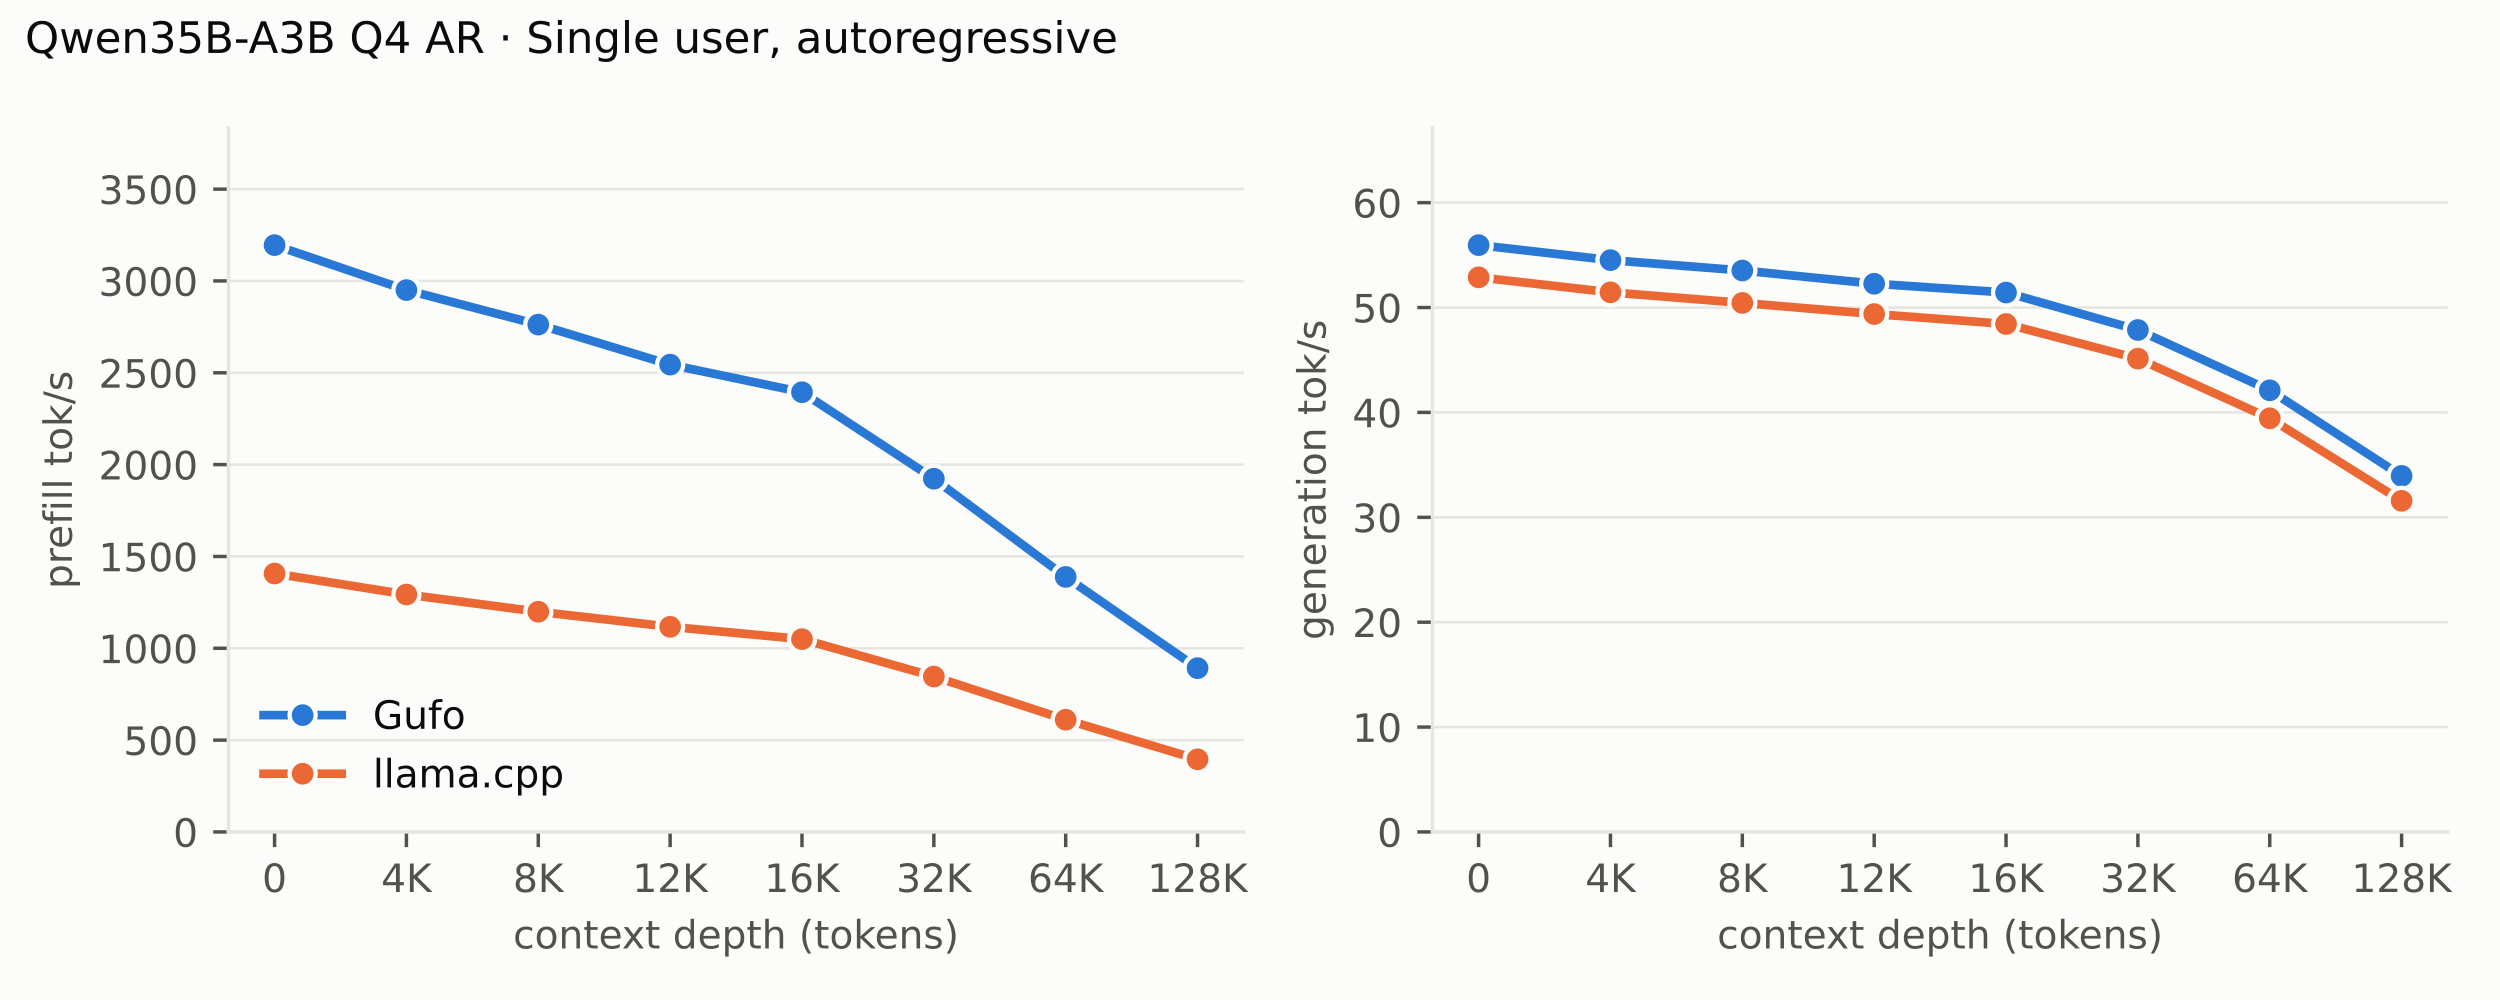
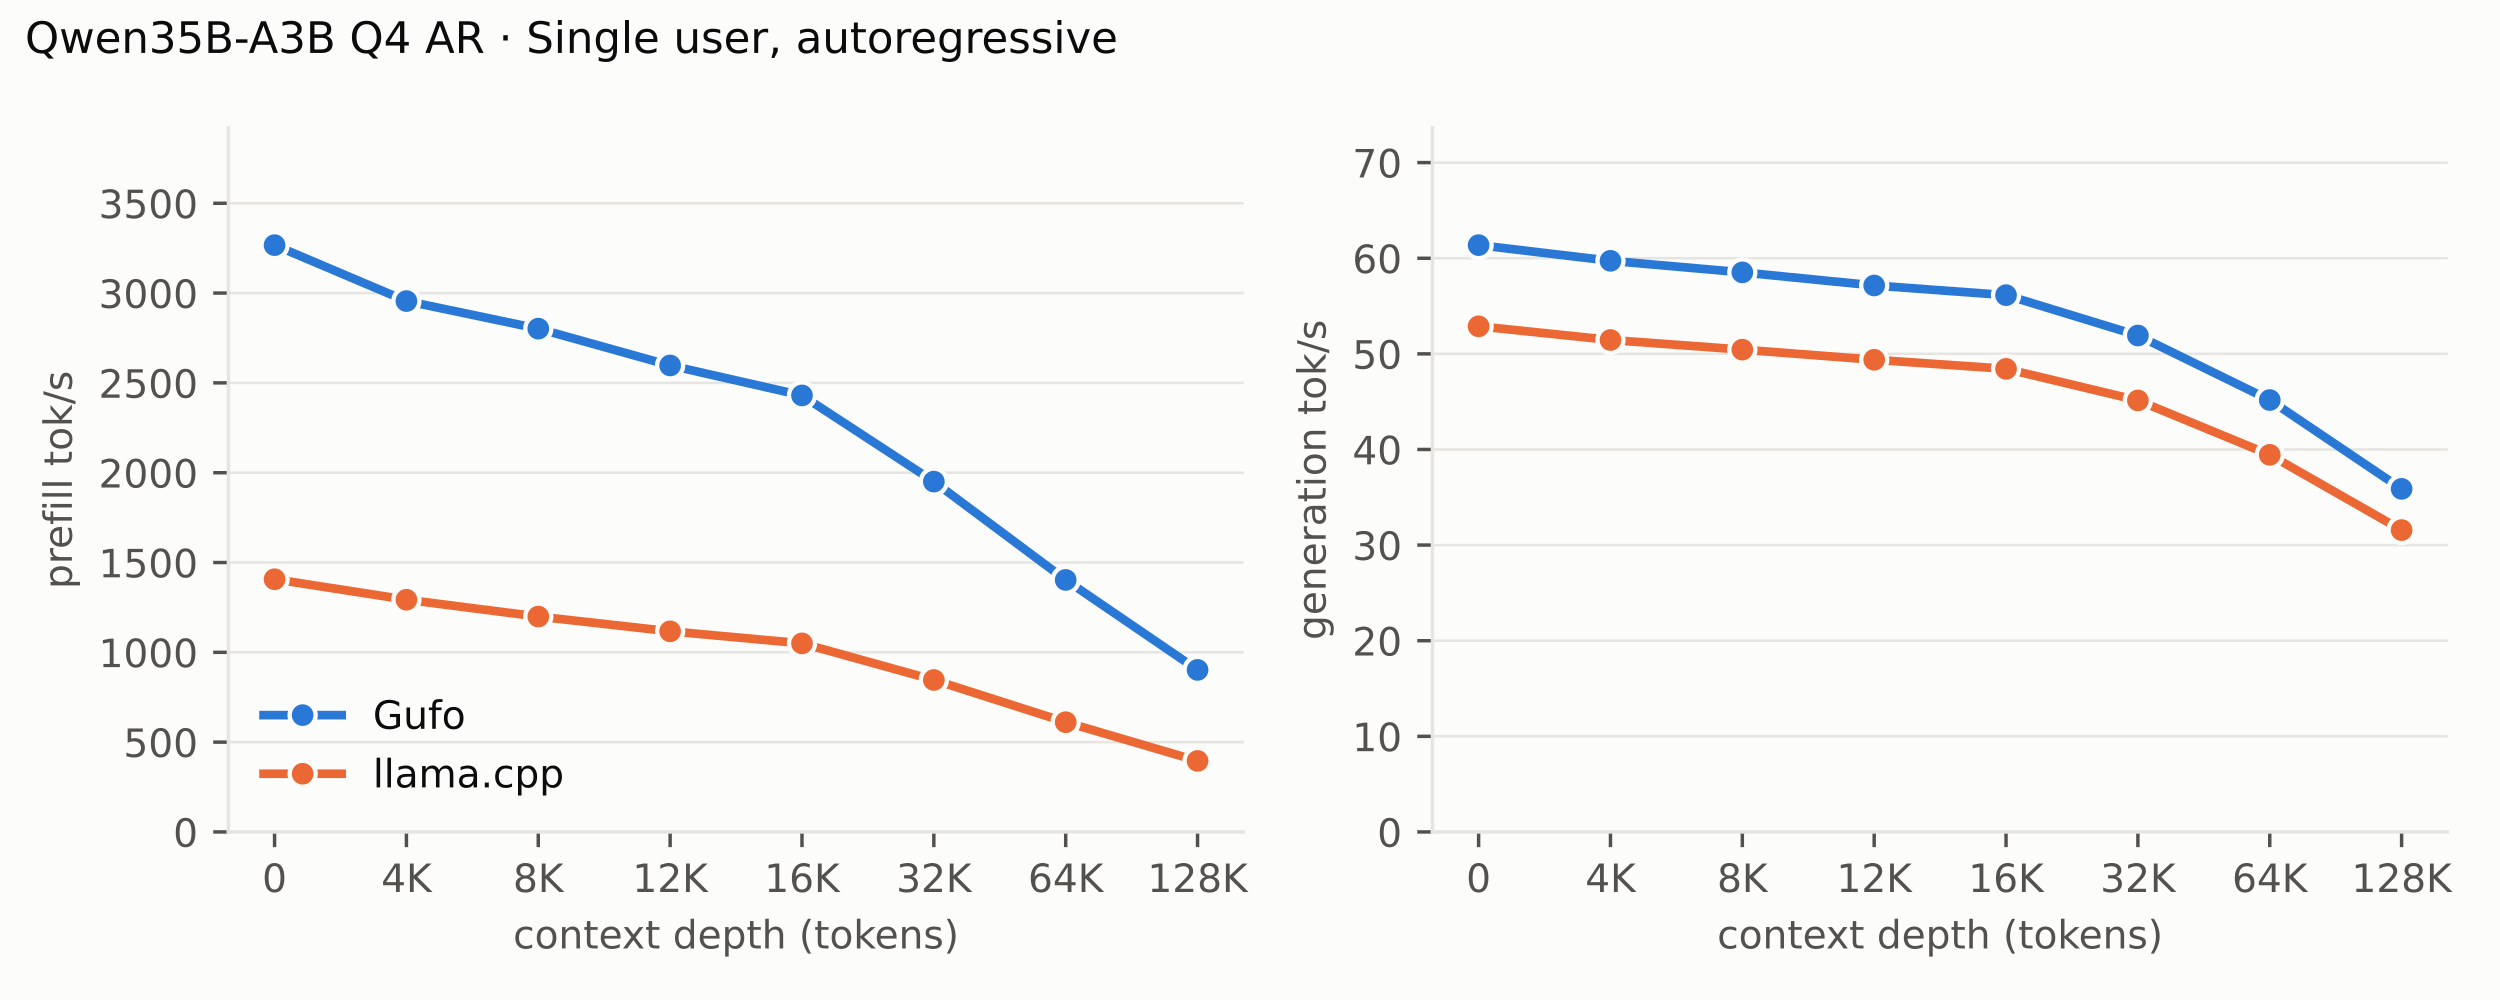
<svg xmlns="http://www.w3.org/2000/svg" xmlns:xlink="http://www.w3.org/1999/xlink" width="576pt" height="230.4pt" viewBox="0 0 576 230.4" version="1.1">
  <defs>
    <style type="text/css">*{stroke-linejoin: round; stroke-linecap: butt}</style>
  </defs>
  <g id="figure_1">
    <g id="patch_1">
      <path d="M 0 230.4 L 576 230.4 L 576 0 L 0 0 z " style="fill: #fcfcfb" />
    </g>
    <g id="axes_1">
      <g id="patch_2">
        <path d="M 52.626 191.679 L 286.549 191.679 L 286.549 29.441 L 52.626 29.441 z " style="fill: #fcfcfb" />
      </g>
      <g id="matplotlib.axis_1">
        <g id="xtick_1">
          <g id="line2d_1">
            <defs>
              <path id="m1ebf051f68" d="M 0 0 L 0 3.5 " style="stroke: #52514e; stroke-width: 0.8" />
            </defs>
            <g>
              <use xlink:href="#m1ebf051f68" x="63.259" y="191.679" style="fill: #52514e; stroke: #52514e; stroke-width: 0.8" />
            </g>
          </g>
          <g id="text_1">
            <text style="font-size: 9px; font-family: 'DejaVu Sans', 'Bitstream Vera Sans', 'Computer Modern Sans Serif', 'Lucida Grande', 'Verdana', 'Geneva', 'Lucid', 'Arial', 'Helvetica', 'Avant Garde', sans-serif; text-anchor: middle; fill: #52514e" x="63.259" y="205.517" transform="rotate(-0 63.25858 205.5172)">0</text>
          </g>
        </g>
        <g id="xtick_2">
          <g id="line2d_2">
            <g>
              <use xlink:href="#m1ebf051f68" x="93.638" y="191.679" style="fill: #52514e; stroke: #52514e; stroke-width: 0.8" />
            </g>
          </g>
          <g id="text_2">
            <text style="font-size: 9px; font-family: 'DejaVu Sans', 'Bitstream Vera Sans', 'Computer Modern Sans Serif', 'Lucida Grande', 'Verdana', 'Geneva', 'Lucid', 'Arial', 'Helvetica', 'Avant Garde', sans-serif; text-anchor: middle; fill: #52514e" x="93.638" y="205.517" transform="rotate(-0 93.63823 205.5172)">4K</text>
          </g>
        </g>
        <g id="xtick_3">
          <g id="line2d_3">
            <g>
              <use xlink:href="#m1ebf051f68" x="124.018" y="191.679" style="fill: #52514e; stroke: #52514e; stroke-width: 0.8" />
            </g>
          </g>
          <g id="text_3">
            <text style="font-size: 9px; font-family: 'DejaVu Sans', 'Bitstream Vera Sans', 'Computer Modern Sans Serif', 'Lucida Grande', 'Verdana', 'Geneva', 'Lucid', 'Arial', 'Helvetica', 'Avant Garde', sans-serif; text-anchor: middle; fill: #52514e" x="124.018" y="205.517" transform="rotate(-0 124.0179 205.5172)">8K</text>
          </g>
        </g>
        <g id="xtick_4">
          <g id="line2d_4">
            <g>
              <use xlink:href="#m1ebf051f68" x="154.398" y="191.679" style="fill: #52514e; stroke: #52514e; stroke-width: 0.8" />
            </g>
          </g>
          <g id="text_4">
            <text style="font-size: 9px; font-family: 'DejaVu Sans', 'Bitstream Vera Sans', 'Computer Modern Sans Serif', 'Lucida Grande', 'Verdana', 'Geneva', 'Lucid', 'Arial', 'Helvetica', 'Avant Garde', sans-serif; text-anchor: middle; fill: #52514e" x="154.398" y="205.517" transform="rotate(-0 154.3975 205.5172)">12K</text>
          </g>
        </g>
        <g id="xtick_5">
          <g id="line2d_5">
            <g>
              <use xlink:href="#m1ebf051f68" x="184.777" y="191.679" style="fill: #52514e; stroke: #52514e; stroke-width: 0.8" />
            </g>
          </g>
          <g id="text_5">
            <text style="font-size: 9px; font-family: 'DejaVu Sans', 'Bitstream Vera Sans', 'Computer Modern Sans Serif', 'Lucida Grande', 'Verdana', 'Geneva', 'Lucid', 'Arial', 'Helvetica', 'Avant Garde', sans-serif; text-anchor: middle; fill: #52514e" x="184.777" y="205.517" transform="rotate(-0 184.7772 205.5172)">16K</text>
          </g>
        </g>
        <g id="xtick_6">
          <g id="line2d_6">
            <g>
              <use xlink:href="#m1ebf051f68" x="215.157" y="191.679" style="fill: #52514e; stroke: #52514e; stroke-width: 0.8" />
            </g>
          </g>
          <g id="text_6">
            <text style="font-size: 9px; font-family: 'DejaVu Sans', 'Bitstream Vera Sans', 'Computer Modern Sans Serif', 'Lucida Grande', 'Verdana', 'Geneva', 'Lucid', 'Arial', 'Helvetica', 'Avant Garde', sans-serif; text-anchor: middle; fill: #52514e" x="215.157" y="205.517" transform="rotate(-0 215.1568 205.5172)">32K</text>
          </g>
        </g>
        <g id="xtick_7">
          <g id="line2d_7">
            <g>
              <use xlink:href="#m1ebf051f68" x="245.536" y="191.679" style="fill: #52514e; stroke: #52514e; stroke-width: 0.8" />
            </g>
          </g>
          <g id="text_7">
            <text style="font-size: 9px; font-family: 'DejaVu Sans', 'Bitstream Vera Sans', 'Computer Modern Sans Serif', 'Lucida Grande', 'Verdana', 'Geneva', 'Lucid', 'Arial', 'Helvetica', 'Avant Garde', sans-serif; text-anchor: middle; fill: #52514e" x="245.536" y="205.517" transform="rotate(-0 245.5365 205.5172)">64K</text>
          </g>
        </g>
        <g id="xtick_8">
          <g id="line2d_8">
            <g>
              <use xlink:href="#m1ebf051f68" x="275.916" y="191.679" style="fill: #52514e; stroke: #52514e; stroke-width: 0.8" />
            </g>
          </g>
          <g id="text_8">
            <text style="font-size: 9px; font-family: 'DejaVu Sans', 'Bitstream Vera Sans', 'Computer Modern Sans Serif', 'Lucida Grande', 'Verdana', 'Geneva', 'Lucid', 'Arial', 'Helvetica', 'Avant Garde', sans-serif; text-anchor: middle; fill: #52514e" x="275.916" y="205.517" transform="rotate(-0 275.9161 205.5172)">128K</text>
          </g>
        </g>
        <g id="text_9">
          <text style="font-size: 9px; font-family: 'DejaVu Sans', 'Bitstream Vera Sans', 'Computer Modern Sans Serif', 'Lucida Grande', 'Verdana', 'Geneva', 'Lucid', 'Arial', 'Helvetica', 'Avant Garde', sans-serif; text-anchor: middle; fill: #52514e" x="169.587" y="218.518" transform="rotate(-0 169.5874 218.5179)">context depth (tokens)</text>
        </g>
      </g>
      <g id="matplotlib.axis_2">
        <g id="ytick_1">
          <g id="line2d_9">
            <path d="M 52.626 191.679 L 286.549 191.679 " clip-path="url(#p1245cb9a4b)" style="fill: none; stroke: #e6e5e1; stroke-width: 0.6; stroke-linecap: square" />
          </g>
          <g id="line2d_10">
            <defs>
              <path id="m680e5b1e24" d="M 0 0 L -3.5 0 " style="stroke: #52514e; stroke-width: 0.8" />
            </defs>
            <g>
              <use xlink:href="#m680e5b1e24" x="52.626" y="191.679" style="fill: #52514e; stroke: #52514e; stroke-width: 0.8" />
            </g>
          </g>
          <g id="text_10">
            <text style="font-size: 9px; font-family: 'DejaVu Sans', 'Bitstream Vera Sans', 'Computer Modern Sans Serif', 'Lucida Grande', 'Verdana', 'Geneva', 'Lucid', 'Arial', 'Helvetica', 'Avant Garde', sans-serif; text-anchor: end; fill: #52514e" x="45.626" y="195.098" transform="rotate(-0 45.6257 195.0982)">0</text>
          </g>
        </g>
        <g id="ytick_2">
          <g id="line2d_11">
-             <path d="M 52.626 170.522 L 286.549 170.522 " clip-path="url(#p1245cb9a4b)" style="fill: none; stroke: #e6e5e1; stroke-width: 0.6; stroke-linecap: square" />
+             <path d="M 52.626 170.987 L 286.549 170.987 " clip-path="url(#p1245cb9a4b)" style="fill: none; stroke: #e6e5e1; stroke-width: 0.6; stroke-linecap: square" />
          </g>
          <g id="line2d_12">
            <g>
-               <use xlink:href="#m680e5b1e24" x="52.626" y="170.522" style="fill: #52514e; stroke: #52514e; stroke-width: 0.8" />
+               <use xlink:href="#m680e5b1e24" x="52.626" y="170.987" style="fill: #52514e; stroke: #52514e; stroke-width: 0.8" />
            </g>
          </g>
          <g id="text_11">
-             <text style="font-size: 9px; font-family: 'DejaVu Sans', 'Bitstream Vera Sans', 'Computer Modern Sans Serif', 'Lucida Grande', 'Verdana', 'Geneva', 'Lucid', 'Arial', 'Helvetica', 'Avant Garde', sans-serif; text-anchor: end; fill: #52514e" x="45.626" y="173.941" transform="rotate(-0 45.6257 173.9405)">500</text>
+             <text style="font-size: 9px; font-family: 'DejaVu Sans', 'Bitstream Vera Sans', 'Computer Modern Sans Serif', 'Lucida Grande', 'Verdana', 'Geneva', 'Lucid', 'Arial', 'Helvetica', 'Avant Garde', sans-serif; text-anchor: end; fill: #52514e" x="45.626" y="174.406" transform="rotate(-0 45.6257 174.4063)">500</text>
          </g>
        </g>
        <g id="ytick_3">
          <g id="line2d_13">
-             <path d="M 52.626 149.364 L 286.549 149.364 " clip-path="url(#p1245cb9a4b)" style="fill: none; stroke: #e6e5e1; stroke-width: 0.6; stroke-linecap: square" />
+             <path d="M 52.626 150.296 L 286.549 150.296 " clip-path="url(#p1245cb9a4b)" style="fill: none; stroke: #e6e5e1; stroke-width: 0.6; stroke-linecap: square" />
          </g>
          <g id="line2d_14">
            <g>
-               <use xlink:href="#m680e5b1e24" x="52.626" y="149.364" style="fill: #52514e; stroke: #52514e; stroke-width: 0.8" />
+               <use xlink:href="#m680e5b1e24" x="52.626" y="150.296" style="fill: #52514e; stroke: #52514e; stroke-width: 0.8" />
            </g>
          </g>
          <g id="text_12">
-             <text style="font-size: 9px; font-family: 'DejaVu Sans', 'Bitstream Vera Sans', 'Computer Modern Sans Serif', 'Lucida Grande', 'Verdana', 'Geneva', 'Lucid', 'Arial', 'Helvetica', 'Avant Garde', sans-serif; text-anchor: end; fill: #52514e" x="45.626" y="152.783" transform="rotate(-0 45.6257 152.7828)">1000</text>
+             <text style="font-size: 9px; font-family: 'DejaVu Sans', 'Bitstream Vera Sans', 'Computer Modern Sans Serif', 'Lucida Grande', 'Verdana', 'Geneva', 'Lucid', 'Arial', 'Helvetica', 'Avant Garde', sans-serif; text-anchor: end; fill: #52514e" x="45.626" y="153.714" transform="rotate(-0 45.6257 153.7145)">1000</text>
          </g>
        </g>
        <g id="ytick_4">
          <g id="line2d_15">
-             <path d="M 52.626 128.206 L 286.549 128.206 " clip-path="url(#p1245cb9a4b)" style="fill: none; stroke: #e6e5e1; stroke-width: 0.6; stroke-linecap: square" />
+             <path d="M 52.626 129.604 L 286.549 129.604 " clip-path="url(#p1245cb9a4b)" style="fill: none; stroke: #e6e5e1; stroke-width: 0.6; stroke-linecap: square" />
          </g>
          <g id="line2d_16">
            <g>
-               <use xlink:href="#m680e5b1e24" x="52.626" y="128.206" style="fill: #52514e; stroke: #52514e; stroke-width: 0.8" />
+               <use xlink:href="#m680e5b1e24" x="52.626" y="129.604" style="fill: #52514e; stroke: #52514e; stroke-width: 0.8" />
            </g>
          </g>
          <g id="text_13">
-             <text style="font-size: 9px; font-family: 'DejaVu Sans', 'Bitstream Vera Sans', 'Computer Modern Sans Serif', 'Lucida Grande', 'Verdana', 'Geneva', 'Lucid', 'Arial', 'Helvetica', 'Avant Garde', sans-serif; text-anchor: end; fill: #52514e" x="45.626" y="131.625" transform="rotate(-0 45.6257 131.625)">1500</text>
+             <text style="font-size: 9px; font-family: 'DejaVu Sans', 'Bitstream Vera Sans', 'Computer Modern Sans Serif', 'Lucida Grande', 'Verdana', 'Geneva', 'Lucid', 'Arial', 'Helvetica', 'Avant Garde', sans-serif; text-anchor: end; fill: #52514e" x="45.626" y="133.023" transform="rotate(-0 45.6257 133.0226)">1500</text>
          </g>
        </g>
        <g id="ytick_5">
          <g id="line2d_17">
-             <path d="M 52.626 107.048 L 286.549 107.048 " clip-path="url(#p1245cb9a4b)" style="fill: none; stroke: #e6e5e1; stroke-width: 0.6; stroke-linecap: square" />
+             <path d="M 52.626 108.912 L 286.549 108.912 " clip-path="url(#p1245cb9a4b)" style="fill: none; stroke: #e6e5e1; stroke-width: 0.6; stroke-linecap: square" />
          </g>
          <g id="line2d_18">
            <g>
-               <use xlink:href="#m680e5b1e24" x="52.626" y="107.048" style="fill: #52514e; stroke: #52514e; stroke-width: 0.8" />
+               <use xlink:href="#m680e5b1e24" x="52.626" y="108.912" style="fill: #52514e; stroke: #52514e; stroke-width: 0.8" />
            </g>
          </g>
          <g id="text_14">
-             <text style="font-size: 9px; font-family: 'DejaVu Sans', 'Bitstream Vera Sans', 'Computer Modern Sans Serif', 'Lucida Grande', 'Verdana', 'Geneva', 'Lucid', 'Arial', 'Helvetica', 'Avant Garde', sans-serif; text-anchor: end; fill: #52514e" x="45.626" y="110.467" transform="rotate(-0 45.6257 110.4673)">2000</text>
+             <text style="font-size: 9px; font-family: 'DejaVu Sans', 'Bitstream Vera Sans', 'Computer Modern Sans Serif', 'Lucida Grande', 'Verdana', 'Geneva', 'Lucid', 'Arial', 'Helvetica', 'Avant Garde', sans-serif; text-anchor: end; fill: #52514e" x="45.626" y="112.331" transform="rotate(-0 45.6257 112.3307)">2000</text>
          </g>
        </g>
        <g id="ytick_6">
          <g id="line2d_19">
-             <path d="M 52.626 85.891 L 286.549 85.891 " clip-path="url(#p1245cb9a4b)" style="fill: none; stroke: #e6e5e1; stroke-width: 0.6; stroke-linecap: square" />
+             <path d="M 52.626 88.22 L 286.549 88.22 " clip-path="url(#p1245cb9a4b)" style="fill: none; stroke: #e6e5e1; stroke-width: 0.6; stroke-linecap: square" />
          </g>
          <g id="line2d_20">
            <g>
-               <use xlink:href="#m680e5b1e24" x="52.626" y="85.891" style="fill: #52514e; stroke: #52514e; stroke-width: 0.8" />
+               <use xlink:href="#m680e5b1e24" x="52.626" y="88.22" style="fill: #52514e; stroke: #52514e; stroke-width: 0.8" />
            </g>
          </g>
          <g id="text_15">
-             <text style="font-size: 9px; font-family: 'DejaVu Sans', 'Bitstream Vera Sans', 'Computer Modern Sans Serif', 'Lucida Grande', 'Verdana', 'Geneva', 'Lucid', 'Arial', 'Helvetica', 'Avant Garde', sans-serif; text-anchor: end; fill: #52514e" x="45.626" y="89.31" transform="rotate(-0 45.6257 89.30957)">2500</text>
+             <text style="font-size: 9px; font-family: 'DejaVu Sans', 'Bitstream Vera Sans', 'Computer Modern Sans Serif', 'Lucida Grande', 'Verdana', 'Geneva', 'Lucid', 'Arial', 'Helvetica', 'Avant Garde', sans-serif; text-anchor: end; fill: #52514e" x="45.626" y="91.639" transform="rotate(-0 45.6257 91.63877)">2500</text>
          </g>
        </g>
        <g id="ytick_7">
          <g id="line2d_21">
-             <path d="M 52.626 64.733 L 286.549 64.733 " clip-path="url(#p1245cb9a4b)" style="fill: none; stroke: #e6e5e1; stroke-width: 0.6; stroke-linecap: square" />
+             <path d="M 52.626 67.528 L 286.549 67.528 " clip-path="url(#p1245cb9a4b)" style="fill: none; stroke: #e6e5e1; stroke-width: 0.6; stroke-linecap: square" />
          </g>
          <g id="line2d_22">
            <g>
-               <use xlink:href="#m680e5b1e24" x="52.626" y="64.733" style="fill: #52514e; stroke: #52514e; stroke-width: 0.8" />
+               <use xlink:href="#m680e5b1e24" x="52.626" y="67.528" style="fill: #52514e; stroke: #52514e; stroke-width: 0.8" />
            </g>
          </g>
          <g id="text_16">
-             <text style="font-size: 9px; font-family: 'DejaVu Sans', 'Bitstream Vera Sans', 'Computer Modern Sans Serif', 'Lucida Grande', 'Verdana', 'Geneva', 'Lucid', 'Arial', 'Helvetica', 'Avant Garde', sans-serif; text-anchor: end; fill: #52514e" x="45.626" y="68.152" transform="rotate(-0 45.6257 68.15184)">3000</text>
+             <text style="font-size: 9px; font-family: 'DejaVu Sans', 'Bitstream Vera Sans', 'Computer Modern Sans Serif', 'Lucida Grande', 'Verdana', 'Geneva', 'Lucid', 'Arial', 'Helvetica', 'Avant Garde', sans-serif; text-anchor: end; fill: #52514e" x="45.626" y="70.947" transform="rotate(-0 45.6257 70.94688)">3000</text>
          </g>
        </g>
        <g id="ytick_8">
          <g id="line2d_23">
-             <path d="M 52.626 43.575 L 286.549 43.575 " clip-path="url(#p1245cb9a4b)" style="fill: none; stroke: #e6e5e1; stroke-width: 0.6; stroke-linecap: square" />
+             <path d="M 52.626 46.836 L 286.549 46.836 " clip-path="url(#p1245cb9a4b)" style="fill: none; stroke: #e6e5e1; stroke-width: 0.6; stroke-linecap: square" />
          </g>
          <g id="line2d_24">
            <g>
-               <use xlink:href="#m680e5b1e24" x="52.626" y="43.575" style="fill: #52514e; stroke: #52514e; stroke-width: 0.8" />
+               <use xlink:href="#m680e5b1e24" x="52.626" y="46.836" style="fill: #52514e; stroke: #52514e; stroke-width: 0.8" />
            </g>
          </g>
          <g id="text_17">
-             <text style="font-size: 9px; font-family: 'DejaVu Sans', 'Bitstream Vera Sans', 'Computer Modern Sans Serif', 'Lucida Grande', 'Verdana', 'Geneva', 'Lucid', 'Arial', 'Helvetica', 'Avant Garde', sans-serif; text-anchor: end; fill: #52514e" x="45.626" y="46.994" transform="rotate(-0 45.6257 46.99411)">3500</text>
+             <text style="font-size: 9px; font-family: 'DejaVu Sans', 'Bitstream Vera Sans', 'Computer Modern Sans Serif', 'Lucida Grande', 'Verdana', 'Geneva', 'Lucid', 'Arial', 'Helvetica', 'Avant Garde', sans-serif; text-anchor: end; fill: #52514e" x="45.626" y="50.255" transform="rotate(-0 45.6257 50.25499)">3500</text>
          </g>
        </g>
        <g id="text_18">
          <text style="font-size: 9px; font-family: 'DejaVu Sans', 'Bitstream Vera Sans', 'Computer Modern Sans Serif', 'Lucida Grande', 'Verdana', 'Geneva', 'Lucid', 'Arial', 'Helvetica', 'Avant Garde', sans-serif; text-anchor: middle; fill: #52514e" x="16.559" y="110.56" transform="rotate(-90 16.55859 110.56)">prefill tok/s</text>
        </g>
      </g>
      <g id="line2d_25">
-         <path d="M 63.259 56.481 L 93.638 66.835 L 124.018 74.785 L 154.398 84.011 L 184.777 90.364 L 215.157 110.296 L 245.536 132.924 L 275.916 153.942 " clip-path="url(#p1245cb9a4b)" style="fill: none; stroke: #2a78d6; stroke-width: 2; stroke-linecap: square" />
+         <path d="M 63.259 56.481 L 93.638 69.365 L 124.018 75.723 L 154.398 84.201 L 184.777 91.106 L 215.157 110.959 L 245.536 133.615 L 275.916 154.347 " clip-path="url(#p1245cb9a4b)" style="fill: none; stroke: #2a78d6; stroke-width: 2; stroke-linecap: square" />
        <defs>
          <path id="m91930ba968" d="M 0 3 C 0.796 3 1.559 2.684 2.121 2.121 C 2.684 1.559 3 0.796 3 0 C 3 -0.796 2.684 -1.559 2.121 -2.121 C 1.559 -2.684 0.796 -3 0 -3 C -0.796 -3 -1.559 -2.684 -2.121 -2.121 C -2.684 -1.559 -3 -0.796 -3 0 C -3 0.796 -2.684 1.559 -2.121 2.121 C -1.559 2.684 -0.796 3 0 3 z " style="stroke: #fcfcfb" />
        </defs>
        <g clip-path="url(#p1245cb9a4b)">
          <use xlink:href="#m91930ba968" x="63.259" y="56.481" style="fill: #2a78d6; stroke: #fcfcfb" />
-           <use xlink:href="#m91930ba968" x="93.638" y="66.835" style="fill: #2a78d6; stroke: #fcfcfb" />
-           <use xlink:href="#m91930ba968" x="124.018" y="74.785" style="fill: #2a78d6; stroke: #fcfcfb" />
-           <use xlink:href="#m91930ba968" x="154.398" y="84.011" style="fill: #2a78d6; stroke: #fcfcfb" />
-           <use xlink:href="#m91930ba968" x="184.777" y="90.364" style="fill: #2a78d6; stroke: #fcfcfb" />
-           <use xlink:href="#m91930ba968" x="215.157" y="110.296" style="fill: #2a78d6; stroke: #fcfcfb" />
-           <use xlink:href="#m91930ba968" x="245.536" y="132.924" style="fill: #2a78d6; stroke: #fcfcfb" />
-           <use xlink:href="#m91930ba968" x="275.916" y="153.942" style="fill: #2a78d6; stroke: #fcfcfb" />
+           <use xlink:href="#m91930ba968" x="93.638" y="69.365" style="fill: #2a78d6; stroke: #fcfcfb" />
+           <use xlink:href="#m91930ba968" x="124.018" y="75.723" style="fill: #2a78d6; stroke: #fcfcfb" />
+           <use xlink:href="#m91930ba968" x="154.398" y="84.201" style="fill: #2a78d6; stroke: #fcfcfb" />
+           <use xlink:href="#m91930ba968" x="184.777" y="91.106" style="fill: #2a78d6; stroke: #fcfcfb" />
+           <use xlink:href="#m91930ba968" x="215.157" y="110.959" style="fill: #2a78d6; stroke: #fcfcfb" />
+           <use xlink:href="#m91930ba968" x="245.536" y="133.615" style="fill: #2a78d6; stroke: #fcfcfb" />
+           <use xlink:href="#m91930ba968" x="275.916" y="154.347" style="fill: #2a78d6; stroke: #fcfcfb" />
        </g>
      </g>
      <g id="line2d_26">
-         <path d="M 63.259 132.146 L 93.638 136.975 L 124.018 140.944 L 154.398 144.42 L 184.777 147.255 L 215.157 155.878 L 245.536 165.823 L 275.916 174.944 " clip-path="url(#p1245cb9a4b)" style="fill: none; stroke: #eb6834; stroke-width: 2; stroke-linecap: square" />
+         <path d="M 63.259 133.457 L 93.638 138.179 L 124.018 142.061 L 154.398 145.46 L 184.777 148.233 L 215.157 156.666 L 245.536 166.392 L 275.916 175.312 " clip-path="url(#p1245cb9a4b)" style="fill: none; stroke: #eb6834; stroke-width: 2; stroke-linecap: square" />
        <defs>
          <path id="ma0614988b8" d="M 0 3 C 0.796 3 1.559 2.684 2.121 2.121 C 2.684 1.559 3 0.796 3 0 C 3 -0.796 2.684 -1.559 2.121 -2.121 C 1.559 -2.684 0.796 -3 0 -3 C -0.796 -3 -1.559 -2.684 -2.121 -2.121 C -2.684 -1.559 -3 -0.796 -3 0 C -3 0.796 -2.684 1.559 -2.121 2.121 C -1.559 2.684 -0.796 3 0 3 z " style="stroke: #fcfcfb" />
        </defs>
        <g clip-path="url(#p1245cb9a4b)">
-           <use xlink:href="#ma0614988b8" x="63.259" y="132.146" style="fill: #eb6834; stroke: #fcfcfb" />
-           <use xlink:href="#ma0614988b8" x="93.638" y="136.975" style="fill: #eb6834; stroke: #fcfcfb" />
-           <use xlink:href="#ma0614988b8" x="124.018" y="140.944" style="fill: #eb6834; stroke: #fcfcfb" />
-           <use xlink:href="#ma0614988b8" x="154.398" y="144.42" style="fill: #eb6834; stroke: #fcfcfb" />
-           <use xlink:href="#ma0614988b8" x="184.777" y="147.255" style="fill: #eb6834; stroke: #fcfcfb" />
-           <use xlink:href="#ma0614988b8" x="215.157" y="155.878" style="fill: #eb6834; stroke: #fcfcfb" />
-           <use xlink:href="#ma0614988b8" x="245.536" y="165.823" style="fill: #eb6834; stroke: #fcfcfb" />
-           <use xlink:href="#ma0614988b8" x="275.916" y="174.944" style="fill: #eb6834; stroke: #fcfcfb" />
+           <use xlink:href="#ma0614988b8" x="63.259" y="133.457" style="fill: #eb6834; stroke: #fcfcfb" />
+           <use xlink:href="#ma0614988b8" x="93.638" y="138.179" style="fill: #eb6834; stroke: #fcfcfb" />
+           <use xlink:href="#ma0614988b8" x="124.018" y="142.061" style="fill: #eb6834; stroke: #fcfcfb" />
+           <use xlink:href="#ma0614988b8" x="154.398" y="145.46" style="fill: #eb6834; stroke: #fcfcfb" />
+           <use xlink:href="#ma0614988b8" x="184.777" y="148.233" style="fill: #eb6834; stroke: #fcfcfb" />
+           <use xlink:href="#ma0614988b8" x="215.157" y="156.666" style="fill: #eb6834; stroke: #fcfcfb" />
+           <use xlink:href="#ma0614988b8" x="245.536" y="166.392" style="fill: #eb6834; stroke: #fcfcfb" />
+           <use xlink:href="#ma0614988b8" x="275.916" y="175.312" style="fill: #eb6834; stroke: #fcfcfb" />
        </g>
      </g>
      <g id="patch_3">
        <path d="M 52.626 191.679 L 52.626 29.441 " style="fill: none; stroke: #e6e5e1; stroke-width: 0.8; stroke-linejoin: miter; stroke-linecap: square" />
      </g>
      <g id="patch_4">
        <path d="M 52.626 191.679 L 286.549 191.679 " style="fill: none; stroke: #e6e5e1; stroke-width: 0.8; stroke-linejoin: miter; stroke-linecap: square" />
      </g>
      <g id="legend_1">
        <g id="line2d_27">
          <path d="M 60.726 164.766 L 69.726 164.766 L 78.726 164.766 " style="fill: none; stroke: #2a78d6; stroke-width: 2; stroke-linecap: square" />
          <g>
            <use xlink:href="#m91930ba968" x="69.726" y="164.766" style="fill: #2a78d6; stroke: #fcfcfb" />
          </g>
        </g>
        <g id="text_19">
          <text style="font-size: 9px; font-family: 'DejaVu Sans', 'Bitstream Vera Sans', 'Computer Modern Sans Serif', 'Lucida Grande', 'Verdana', 'Geneva', 'Lucid', 'Arial', 'Helvetica', 'Avant Garde', sans-serif; text-anchor: start; fill: #0b0b0b" x="85.926" y="167.916" transform="rotate(-0 85.9257 167.9165)">Gufo</text>
        </g>
        <g id="line2d_28">
          <path d="M 60.726 178.267 L 69.726 178.267 L 78.726 178.267 " style="fill: none; stroke: #eb6834; stroke-width: 2; stroke-linecap: square" />
          <g>
            <use xlink:href="#ma0614988b8" x="69.726" y="178.267" style="fill: #eb6834; stroke: #fcfcfb" />
          </g>
        </g>
        <g id="text_20">
          <text style="font-size: 9px; font-family: 'DejaVu Sans', 'Bitstream Vera Sans', 'Computer Modern Sans Serif', 'Lucida Grande', 'Verdana', 'Geneva', 'Lucid', 'Arial', 'Helvetica', 'Avant Garde', sans-serif; text-anchor: start; fill: #0b0b0b" x="85.926" y="181.417" transform="rotate(-0 85.9257 181.4172)">llama.cpp</text>
        </g>
      </g>
    </g>
    <g id="axes_2">
      <g id="patch_5">
        <path d="M 330.039 191.679 L 563.963 191.679 L 563.963 29.441 L 330.039 29.441 z " style="fill: #fcfcfb" />
      </g>
      <g id="matplotlib.axis_3">
        <g id="xtick_9">
          <g id="line2d_29">
            <g>
              <use xlink:href="#m1ebf051f68" x="340.672" y="191.679" style="fill: #52514e; stroke: #52514e; stroke-width: 0.8" />
            </g>
          </g>
          <g id="text_21">
            <text style="font-size: 9px; font-family: 'DejaVu Sans', 'Bitstream Vera Sans', 'Computer Modern Sans Serif', 'Lucida Grande', 'Verdana', 'Geneva', 'Lucid', 'Arial', 'Helvetica', 'Avant Garde', sans-serif; text-anchor: middle; fill: #52514e" x="340.672" y="205.517" transform="rotate(-0 340.6723 205.5172)">0</text>
          </g>
        </g>
        <g id="xtick_10">
          <g id="line2d_30">
            <g>
              <use xlink:href="#m1ebf051f68" x="371.052" y="191.679" style="fill: #52514e; stroke: #52514e; stroke-width: 0.8" />
            </g>
          </g>
          <g id="text_22">
            <text style="font-size: 9px; font-family: 'DejaVu Sans', 'Bitstream Vera Sans', 'Computer Modern Sans Serif', 'Lucida Grande', 'Verdana', 'Geneva', 'Lucid', 'Arial', 'Helvetica', 'Avant Garde', sans-serif; text-anchor: middle; fill: #52514e" x="371.052" y="205.517" transform="rotate(-0 371.052 205.5172)">4K</text>
          </g>
        </g>
        <g id="xtick_11">
          <g id="line2d_31">
            <g>
              <use xlink:href="#m1ebf051f68" x="401.432" y="191.679" style="fill: #52514e; stroke: #52514e; stroke-width: 0.8" />
            </g>
          </g>
          <g id="text_23">
            <text style="font-size: 9px; font-family: 'DejaVu Sans', 'Bitstream Vera Sans', 'Computer Modern Sans Serif', 'Lucida Grande', 'Verdana', 'Geneva', 'Lucid', 'Arial', 'Helvetica', 'Avant Garde', sans-serif; text-anchor: middle; fill: #52514e" x="401.432" y="205.517" transform="rotate(-0 401.4316 205.5172)">8K</text>
          </g>
        </g>
        <g id="xtick_12">
          <g id="line2d_32">
            <g>
              <use xlink:href="#m1ebf051f68" x="431.811" y="191.679" style="fill: #52514e; stroke: #52514e; stroke-width: 0.8" />
            </g>
          </g>
          <g id="text_24">
            <text style="font-size: 9px; font-family: 'DejaVu Sans', 'Bitstream Vera Sans', 'Computer Modern Sans Serif', 'Lucida Grande', 'Verdana', 'Geneva', 'Lucid', 'Arial', 'Helvetica', 'Avant Garde', sans-serif; text-anchor: middle; fill: #52514e" x="431.811" y="205.517" transform="rotate(-0 431.8113 205.5172)">12K</text>
          </g>
        </g>
        <g id="xtick_13">
          <g id="line2d_33">
            <g>
              <use xlink:href="#m1ebf051f68" x="462.191" y="191.679" style="fill: #52514e; stroke: #52514e; stroke-width: 0.8" />
            </g>
          </g>
          <g id="text_25">
            <text style="font-size: 9px; font-family: 'DejaVu Sans', 'Bitstream Vera Sans', 'Computer Modern Sans Serif', 'Lucida Grande', 'Verdana', 'Geneva', 'Lucid', 'Arial', 'Helvetica', 'Avant Garde', sans-serif; text-anchor: middle; fill: #52514e" x="462.191" y="205.517" transform="rotate(-0 462.1909 205.5172)">16K</text>
          </g>
        </g>
        <g id="xtick_14">
          <g id="line2d_34">
            <g>
              <use xlink:href="#m1ebf051f68" x="492.571" y="191.679" style="fill: #52514e; stroke: #52514e; stroke-width: 0.8" />
            </g>
          </g>
          <g id="text_26">
            <text style="font-size: 9px; font-family: 'DejaVu Sans', 'Bitstream Vera Sans', 'Computer Modern Sans Serif', 'Lucida Grande', 'Verdana', 'Geneva', 'Lucid', 'Arial', 'Helvetica', 'Avant Garde', sans-serif; text-anchor: middle; fill: #52514e" x="492.571" y="205.517" transform="rotate(-0 492.5706 205.5172)">32K</text>
          </g>
        </g>
        <g id="xtick_15">
          <g id="line2d_35">
            <g>
              <use xlink:href="#m1ebf051f68" x="522.95" y="191.679" style="fill: #52514e; stroke: #52514e; stroke-width: 0.8" />
            </g>
          </g>
          <g id="text_27">
            <text style="font-size: 9px; font-family: 'DejaVu Sans', 'Bitstream Vera Sans', 'Computer Modern Sans Serif', 'Lucida Grande', 'Verdana', 'Geneva', 'Lucid', 'Arial', 'Helvetica', 'Avant Garde', sans-serif; text-anchor: middle; fill: #52514e" x="522.95" y="205.517" transform="rotate(-0 522.9502 205.5172)">64K</text>
          </g>
        </g>
        <g id="xtick_16">
          <g id="line2d_36">
            <g>
              <use xlink:href="#m1ebf051f68" x="553.33" y="191.679" style="fill: #52514e; stroke: #52514e; stroke-width: 0.8" />
            </g>
          </g>
          <g id="text_28">
            <text style="font-size: 9px; font-family: 'DejaVu Sans', 'Bitstream Vera Sans', 'Computer Modern Sans Serif', 'Lucida Grande', 'Verdana', 'Geneva', 'Lucid', 'Arial', 'Helvetica', 'Avant Garde', sans-serif; text-anchor: middle; fill: #52514e" x="553.33" y="205.517" transform="rotate(-0 553.3299 205.5172)">128K</text>
          </g>
        </g>
        <g id="text_29">
          <text style="font-size: 9px; font-family: 'DejaVu Sans', 'Bitstream Vera Sans', 'Computer Modern Sans Serif', 'Lucida Grande', 'Verdana', 'Geneva', 'Lucid', 'Arial', 'Helvetica', 'Avant Garde', sans-serif; text-anchor: middle; fill: #52514e" x="447.001" y="218.518" transform="rotate(-0 447.0011 218.5179)">context depth (tokens)</text>
        </g>
      </g>
      <g id="matplotlib.axis_4">
        <g id="ytick_9">
          <g id="line2d_37">
            <path d="M 330.039 191.679 L 563.963 191.679 " clip-path="url(#pfcade36f7c)" style="fill: none; stroke: #e6e5e1; stroke-width: 0.6; stroke-linecap: square" />
          </g>
          <g id="line2d_38">
            <g>
              <use xlink:href="#m680e5b1e24" x="330.039" y="191.679" style="fill: #52514e; stroke: #52514e; stroke-width: 0.8" />
            </g>
          </g>
          <g id="text_30">
            <text style="font-size: 9px; font-family: 'DejaVu Sans', 'Bitstream Vera Sans', 'Computer Modern Sans Serif', 'Lucida Grande', 'Verdana', 'Geneva', 'Lucid', 'Arial', 'Helvetica', 'Avant Garde', sans-serif; text-anchor: end; fill: #52514e" x="323.039" y="195.098" transform="rotate(-0 323.0395 195.0982)">0</text>
          </g>
        </g>
        <g id="ytick_10">
          <g id="line2d_39">
-             <path d="M 330.039 167.515 L 563.963 167.515 " clip-path="url(#pfcade36f7c)" style="fill: none; stroke: #e6e5e1; stroke-width: 0.6; stroke-linecap: square" />
+             <path d="M 330.039 169.649 L 563.963 169.649 " clip-path="url(#pfcade36f7c)" style="fill: none; stroke: #e6e5e1; stroke-width: 0.6; stroke-linecap: square" />
          </g>
          <g id="line2d_40">
            <g>
-               <use xlink:href="#m680e5b1e24" x="330.039" y="167.515" style="fill: #52514e; stroke: #52514e; stroke-width: 0.8" />
+               <use xlink:href="#m680e5b1e24" x="330.039" y="169.649" style="fill: #52514e; stroke: #52514e; stroke-width: 0.8" />
            </g>
          </g>
          <g id="text_31">
-             <text style="font-size: 9px; font-family: 'DejaVu Sans', 'Bitstream Vera Sans', 'Computer Modern Sans Serif', 'Lucida Grande', 'Verdana', 'Geneva', 'Lucid', 'Arial', 'Helvetica', 'Avant Garde', sans-serif; text-anchor: end; fill: #52514e" x="323.039" y="170.934" transform="rotate(-0 323.0395 170.934)">10</text>
+             <text style="font-size: 9px; font-family: 'DejaVu Sans', 'Bitstream Vera Sans', 'Computer Modern Sans Serif', 'Lucida Grande', 'Verdana', 'Geneva', 'Lucid', 'Arial', 'Helvetica', 'Avant Garde', sans-serif; text-anchor: end; fill: #52514e" x="323.039" y="173.068" transform="rotate(-0 323.0395 173.0681)">10</text>
          </g>
        </g>
        <g id="ytick_11">
          <g id="line2d_41">
-             <path d="M 330.039 143.351 L 563.963 143.351 " clip-path="url(#pfcade36f7c)" style="fill: none; stroke: #e6e5e1; stroke-width: 0.6; stroke-linecap: square" />
+             <path d="M 330.039 147.619 L 563.963 147.619 " clip-path="url(#pfcade36f7c)" style="fill: none; stroke: #e6e5e1; stroke-width: 0.6; stroke-linecap: square" />
          </g>
          <g id="line2d_42">
            <g>
-               <use xlink:href="#m680e5b1e24" x="330.039" y="143.351" style="fill: #52514e; stroke: #52514e; stroke-width: 0.8" />
+               <use xlink:href="#m680e5b1e24" x="330.039" y="147.619" style="fill: #52514e; stroke: #52514e; stroke-width: 0.8" />
            </g>
          </g>
          <g id="text_32">
-             <text style="font-size: 9px; font-family: 'DejaVu Sans', 'Bitstream Vera Sans', 'Computer Modern Sans Serif', 'Lucida Grande', 'Verdana', 'Geneva', 'Lucid', 'Arial', 'Helvetica', 'Avant Garde', sans-serif; text-anchor: end; fill: #52514e" x="323.039" y="146.77" transform="rotate(-0 323.0395 146.7698)">20</text>
+             <text style="font-size: 9px; font-family: 'DejaVu Sans', 'Bitstream Vera Sans', 'Computer Modern Sans Serif', 'Lucida Grande', 'Verdana', 'Geneva', 'Lucid', 'Arial', 'Helvetica', 'Avant Garde', sans-serif; text-anchor: end; fill: #52514e" x="323.039" y="151.038" transform="rotate(-0 323.0395 151.038)">20</text>
          </g>
        </g>
        <g id="ytick_12">
          <g id="line2d_43">
-             <path d="M 330.039 119.187 L 563.963 119.187 " clip-path="url(#pfcade36f7c)" style="fill: none; stroke: #e6e5e1; stroke-width: 0.6; stroke-linecap: square" />
+             <path d="M 330.039 125.589 L 563.963 125.589 " clip-path="url(#pfcade36f7c)" style="fill: none; stroke: #e6e5e1; stroke-width: 0.6; stroke-linecap: square" />
          </g>
          <g id="line2d_44">
            <g>
-               <use xlink:href="#m680e5b1e24" x="330.039" y="119.187" style="fill: #52514e; stroke: #52514e; stroke-width: 0.8" />
+               <use xlink:href="#m680e5b1e24" x="330.039" y="125.589" style="fill: #52514e; stroke: #52514e; stroke-width: 0.8" />
            </g>
          </g>
          <g id="text_33">
-             <text style="font-size: 9px; font-family: 'DejaVu Sans', 'Bitstream Vera Sans', 'Computer Modern Sans Serif', 'Lucida Grande', 'Verdana', 'Geneva', 'Lucid', 'Arial', 'Helvetica', 'Avant Garde', sans-serif; text-anchor: end; fill: #52514e" x="323.039" y="122.606" transform="rotate(-0 323.0395 122.6056)">30</text>
+             <text style="font-size: 9px; font-family: 'DejaVu Sans', 'Bitstream Vera Sans', 'Computer Modern Sans Serif', 'Lucida Grande', 'Verdana', 'Geneva', 'Lucid', 'Arial', 'Helvetica', 'Avant Garde', sans-serif; text-anchor: end; fill: #52514e" x="323.039" y="129.008" transform="rotate(-0 323.0395 129.0079)">30</text>
          </g>
        </g>
        <g id="ytick_13">
          <g id="line2d_45">
-             <path d="M 330.039 95.022 L 563.963 95.022 " clip-path="url(#pfcade36f7c)" style="fill: none; stroke: #e6e5e1; stroke-width: 0.6; stroke-linecap: square" />
+             <path d="M 330.039 103.559 L 563.963 103.559 " clip-path="url(#pfcade36f7c)" style="fill: none; stroke: #e6e5e1; stroke-width: 0.6; stroke-linecap: square" />
          </g>
          <g id="line2d_46">
            <g>
-               <use xlink:href="#m680e5b1e24" x="330.039" y="95.022" style="fill: #52514e; stroke: #52514e; stroke-width: 0.8" />
+               <use xlink:href="#m680e5b1e24" x="330.039" y="103.559" style="fill: #52514e; stroke: #52514e; stroke-width: 0.8" />
            </g>
          </g>
          <g id="text_34">
-             <text style="font-size: 9px; font-family: 'DejaVu Sans', 'Bitstream Vera Sans', 'Computer Modern Sans Serif', 'Lucida Grande', 'Verdana', 'Geneva', 'Lucid', 'Arial', 'Helvetica', 'Avant Garde', sans-serif; text-anchor: end; fill: #52514e" x="323.039" y="98.441" transform="rotate(-0 323.0395 98.4414)">40</text>
+             <text style="font-size: 9px; font-family: 'DejaVu Sans', 'Bitstream Vera Sans', 'Computer Modern Sans Serif', 'Lucida Grande', 'Verdana', 'Geneva', 'Lucid', 'Arial', 'Helvetica', 'Avant Garde', sans-serif; text-anchor: end; fill: #52514e" x="323.039" y="106.978" transform="rotate(-0 323.0395 106.9778)">40</text>
          </g>
        </g>
        <g id="ytick_14">
          <g id="line2d_47">
-             <path d="M 330.039 70.858 L 563.963 70.858 " clip-path="url(#pfcade36f7c)" style="fill: none; stroke: #e6e5e1; stroke-width: 0.6; stroke-linecap: square" />
+             <path d="M 330.039 81.529 L 563.963 81.529 " clip-path="url(#pfcade36f7c)" style="fill: none; stroke: #e6e5e1; stroke-width: 0.6; stroke-linecap: square" />
          </g>
          <g id="line2d_48">
            <g>
-               <use xlink:href="#m680e5b1e24" x="330.039" y="70.858" style="fill: #52514e; stroke: #52514e; stroke-width: 0.8" />
+               <use xlink:href="#m680e5b1e24" x="330.039" y="81.529" style="fill: #52514e; stroke: #52514e; stroke-width: 0.8" />
            </g>
          </g>
          <g id="text_35">
-             <text style="font-size: 9px; font-family: 'DejaVu Sans', 'Bitstream Vera Sans', 'Computer Modern Sans Serif', 'Lucida Grande', 'Verdana', 'Geneva', 'Lucid', 'Arial', 'Helvetica', 'Avant Garde', sans-serif; text-anchor: end; fill: #52514e" x="323.039" y="74.277" transform="rotate(-0 323.0395 74.27719)">50</text>
+             <text style="font-size: 9px; font-family: 'DejaVu Sans', 'Bitstream Vera Sans', 'Computer Modern Sans Serif', 'Lucida Grande', 'Verdana', 'Geneva', 'Lucid', 'Arial', 'Helvetica', 'Avant Garde', sans-serif; text-anchor: end; fill: #52514e" x="323.039" y="84.948" transform="rotate(-0 323.0395 84.94771)">50</text>
          </g>
        </g>
        <g id="ytick_15">
          <g id="line2d_49">
-             <path d="M 330.039 46.694 L 563.963 46.694 " clip-path="url(#pfcade36f7c)" style="fill: none; stroke: #e6e5e1; stroke-width: 0.6; stroke-linecap: square" />
+             <path d="M 330.039 59.499 L 563.963 59.499 " clip-path="url(#pfcade36f7c)" style="fill: none; stroke: #e6e5e1; stroke-width: 0.6; stroke-linecap: square" />
          </g>
          <g id="line2d_50">
            <g>
-               <use xlink:href="#m680e5b1e24" x="330.039" y="46.694" style="fill: #52514e; stroke: #52514e; stroke-width: 0.8" />
+               <use xlink:href="#m680e5b1e24" x="330.039" y="59.499" style="fill: #52514e; stroke: #52514e; stroke-width: 0.8" />
            </g>
          </g>
          <g id="text_36">
-             <text style="font-size: 9px; font-family: 'DejaVu Sans', 'Bitstream Vera Sans', 'Computer Modern Sans Serif', 'Lucida Grande', 'Verdana', 'Geneva', 'Lucid', 'Arial', 'Helvetica', 'Avant Garde', sans-serif; text-anchor: end; fill: #52514e" x="323.039" y="50.113" transform="rotate(-0 323.0395 50.11297)">60</text>
-           </g>
-         </g>
-         <g id="text_37">
+             <text style="font-size: 9px; font-family: 'DejaVu Sans', 'Bitstream Vera Sans', 'Computer Modern Sans Serif', 'Lucida Grande', 'Verdana', 'Geneva', 'Lucid', 'Arial', 'Helvetica', 'Avant Garde', sans-serif; text-anchor: end; fill: #52514e" x="323.039" y="62.918" transform="rotate(-0 323.0395 62.9176)">60</text>
+           </g>
+         </g>
+         <g id="ytick_16">
+           <g id="line2d_51">
+             <path d="M 330.039 37.469 L 563.963 37.469 " clip-path="url(#pfcade36f7c)" style="fill: none; stroke: #e6e5e1; stroke-width: 0.6; stroke-linecap: square" />
+           </g>
+           <g id="line2d_52">
+             <g>
+               <use xlink:href="#m680e5b1e24" x="330.039" y="37.469" style="fill: #52514e; stroke: #52514e; stroke-width: 0.8" />
+             </g>
+           </g>
+           <g id="text_37">
+             <text style="font-size: 9px; font-family: 'DejaVu Sans', 'Bitstream Vera Sans', 'Computer Modern Sans Serif', 'Lucida Grande', 'Verdana', 'Geneva', 'Lucid', 'Arial', 'Helvetica', 'Avant Garde', sans-serif; text-anchor: end; fill: #52514e" x="323.039" y="40.887" transform="rotate(-0 323.0395 40.8875)">70</text>
+           </g>
+         </g>
+         <g id="text_38">
          <text style="font-size: 9px; font-family: 'DejaVu Sans', 'Bitstream Vera Sans', 'Computer Modern Sans Serif', 'Lucida Grande', 'Verdana', 'Geneva', 'Lucid', 'Arial', 'Helvetica', 'Avant Garde', sans-serif; text-anchor: middle; fill: #52514e" x="305.425" y="110.56" transform="rotate(-90 305.4248 110.56)">generation tok/s</text>
        </g>
      </g>
-       <g id="line2d_51">
-         <path d="M 340.672 56.481 L 371.052 59.936 L 401.432 62.328 L 431.811 65.373 L 462.191 67.403 L 492.571 76.029 L 522.95 89.924 L 553.33 109.642 " clip-path="url(#pfcade36f7c)" style="fill: none; stroke: #2a78d6; stroke-width: 2; stroke-linecap: square" />
+       <g id="line2d_53">
+         <path d="M 340.672 56.481 L 371.052 60.093 L 401.432 62.759 L 431.811 65.777 L 462.191 68.002 L 492.571 77.299 L 522.95 92.169 L 553.33 112.635 " clip-path="url(#pfcade36f7c)" style="fill: none; stroke: #2a78d6; stroke-width: 2; stroke-linecap: square" />
        <g clip-path="url(#pfcade36f7c)">
          <use xlink:href="#m91930ba968" x="340.672" y="56.481" style="fill: #2a78d6; stroke: #fcfcfb" />
-           <use xlink:href="#m91930ba968" x="371.052" y="59.936" style="fill: #2a78d6; stroke: #fcfcfb" />
-           <use xlink:href="#m91930ba968" x="401.432" y="62.328" style="fill: #2a78d6; stroke: #fcfcfb" />
-           <use xlink:href="#m91930ba968" x="431.811" y="65.373" style="fill: #2a78d6; stroke: #fcfcfb" />
-           <use xlink:href="#m91930ba968" x="462.191" y="67.403" style="fill: #2a78d6; stroke: #fcfcfb" />
-           <use xlink:href="#m91930ba968" x="492.571" y="76.029" style="fill: #2a78d6; stroke: #fcfcfb" />
-           <use xlink:href="#m91930ba968" x="522.95" y="89.924" style="fill: #2a78d6; stroke: #fcfcfb" />
-           <use xlink:href="#m91930ba968" x="553.33" y="109.642" style="fill: #2a78d6; stroke: #fcfcfb" />
-         </g>
-       </g>
-       <g id="line2d_52">
-         <path d="M 340.672 63.899 L 371.052 67.354 L 401.432 69.795 L 431.811 72.356 L 462.191 74.652 L 492.571 82.626 L 522.95 96.376 L 553.33 115.393 " clip-path="url(#pfcade36f7c)" style="fill: none; stroke: #eb6834; stroke-width: 2; stroke-linecap: square" />
+           <use xlink:href="#m91930ba968" x="371.052" y="60.093" style="fill: #2a78d6; stroke: #fcfcfb" />
+           <use xlink:href="#m91930ba968" x="401.432" y="62.759" style="fill: #2a78d6; stroke: #fcfcfb" />
+           <use xlink:href="#m91930ba968" x="431.811" y="65.777" style="fill: #2a78d6; stroke: #fcfcfb" />
+           <use xlink:href="#m91930ba968" x="462.191" y="68.002" style="fill: #2a78d6; stroke: #fcfcfb" />
+           <use xlink:href="#m91930ba968" x="492.571" y="77.299" style="fill: #2a78d6; stroke: #fcfcfb" />
+           <use xlink:href="#m91930ba968" x="522.95" y="92.169" style="fill: #2a78d6; stroke: #fcfcfb" />
+           <use xlink:href="#m91930ba968" x="553.33" y="112.635" style="fill: #2a78d6; stroke: #fcfcfb" />
+         </g>
+       </g>
+       <g id="line2d_54">
+         <path d="M 340.672 75.184 L 371.052 78.334 L 401.432 80.559 L 431.811 82.895 L 462.191 84.987 L 492.571 92.257 L 522.95 104.793 L 553.33 122.13 " clip-path="url(#pfcade36f7c)" style="fill: none; stroke: #eb6834; stroke-width: 2; stroke-linecap: square" />
        <g clip-path="url(#pfcade36f7c)">
-           <use xlink:href="#ma0614988b8" x="340.672" y="63.899" style="fill: #eb6834; stroke: #fcfcfb" />
-           <use xlink:href="#ma0614988b8" x="371.052" y="67.354" style="fill: #eb6834; stroke: #fcfcfb" />
-           <use xlink:href="#ma0614988b8" x="401.432" y="69.795" style="fill: #eb6834; stroke: #fcfcfb" />
-           <use xlink:href="#ma0614988b8" x="431.811" y="72.356" style="fill: #eb6834; stroke: #fcfcfb" />
-           <use xlink:href="#ma0614988b8" x="462.191" y="74.652" style="fill: #eb6834; stroke: #fcfcfb" />
-           <use xlink:href="#ma0614988b8" x="492.571" y="82.626" style="fill: #eb6834; stroke: #fcfcfb" />
-           <use xlink:href="#ma0614988b8" x="522.95" y="96.376" style="fill: #eb6834; stroke: #fcfcfb" />
-           <use xlink:href="#ma0614988b8" x="553.33" y="115.393" style="fill: #eb6834; stroke: #fcfcfb" />
+           <use xlink:href="#ma0614988b8" x="340.672" y="75.184" style="fill: #eb6834; stroke: #fcfcfb" />
+           <use xlink:href="#ma0614988b8" x="371.052" y="78.334" style="fill: #eb6834; stroke: #fcfcfb" />
+           <use xlink:href="#ma0614988b8" x="401.432" y="80.559" style="fill: #eb6834; stroke: #fcfcfb" />
+           <use xlink:href="#ma0614988b8" x="431.811" y="82.895" style="fill: #eb6834; stroke: #fcfcfb" />
+           <use xlink:href="#ma0614988b8" x="462.191" y="84.987" style="fill: #eb6834; stroke: #fcfcfb" />
+           <use xlink:href="#ma0614988b8" x="492.571" y="92.257" style="fill: #eb6834; stroke: #fcfcfb" />
+           <use xlink:href="#ma0614988b8" x="522.95" y="104.793" style="fill: #eb6834; stroke: #fcfcfb" />
+           <use xlink:href="#ma0614988b8" x="553.33" y="122.13" style="fill: #eb6834; stroke: #fcfcfb" />
        </g>
      </g>
      <g id="patch_6">
        <path d="M 330.039 191.679 L 330.039 29.441 " style="fill: none; stroke: #e6e5e1; stroke-width: 0.8; stroke-linejoin: miter; stroke-linecap: square" />
      </g>
      <g id="patch_7">
        <path d="M 330.039 191.679 L 563.963 191.679 " style="fill: none; stroke: #e6e5e1; stroke-width: 0.8; stroke-linejoin: miter; stroke-linecap: square" />
      </g>
    </g>
-     <g id="text_38">
+     <g id="text_39">
      <text style="font-size: 10px; font-family: 'DejaVu Sans', 'Bitstream Vera Sans', 'Computer Modern Sans Serif', 'Lucida Grande', 'Verdana', 'Geneva', 'Lucid', 'Arial', 'Helvetica', 'Avant Garde', sans-serif; text-anchor: start; fill: #0b0b0b" x="5.76" y="12.206" transform="rotate(-0 5.76 12.20644)">Qwen35B-A3B Q4 AR · Single user, autoregressive</text>
    </g>
  </g>
  <defs>
    <clipPath id="p1245cb9a4b">
      <rect x="52.626" y="29.441" width="233.923" height="162.239" />
    </clipPath>
    <clipPath id="pfcade36f7c">
      <rect x="330.039" y="29.441" width="233.923" height="162.239" />
    </clipPath>
  </defs>
</svg>
